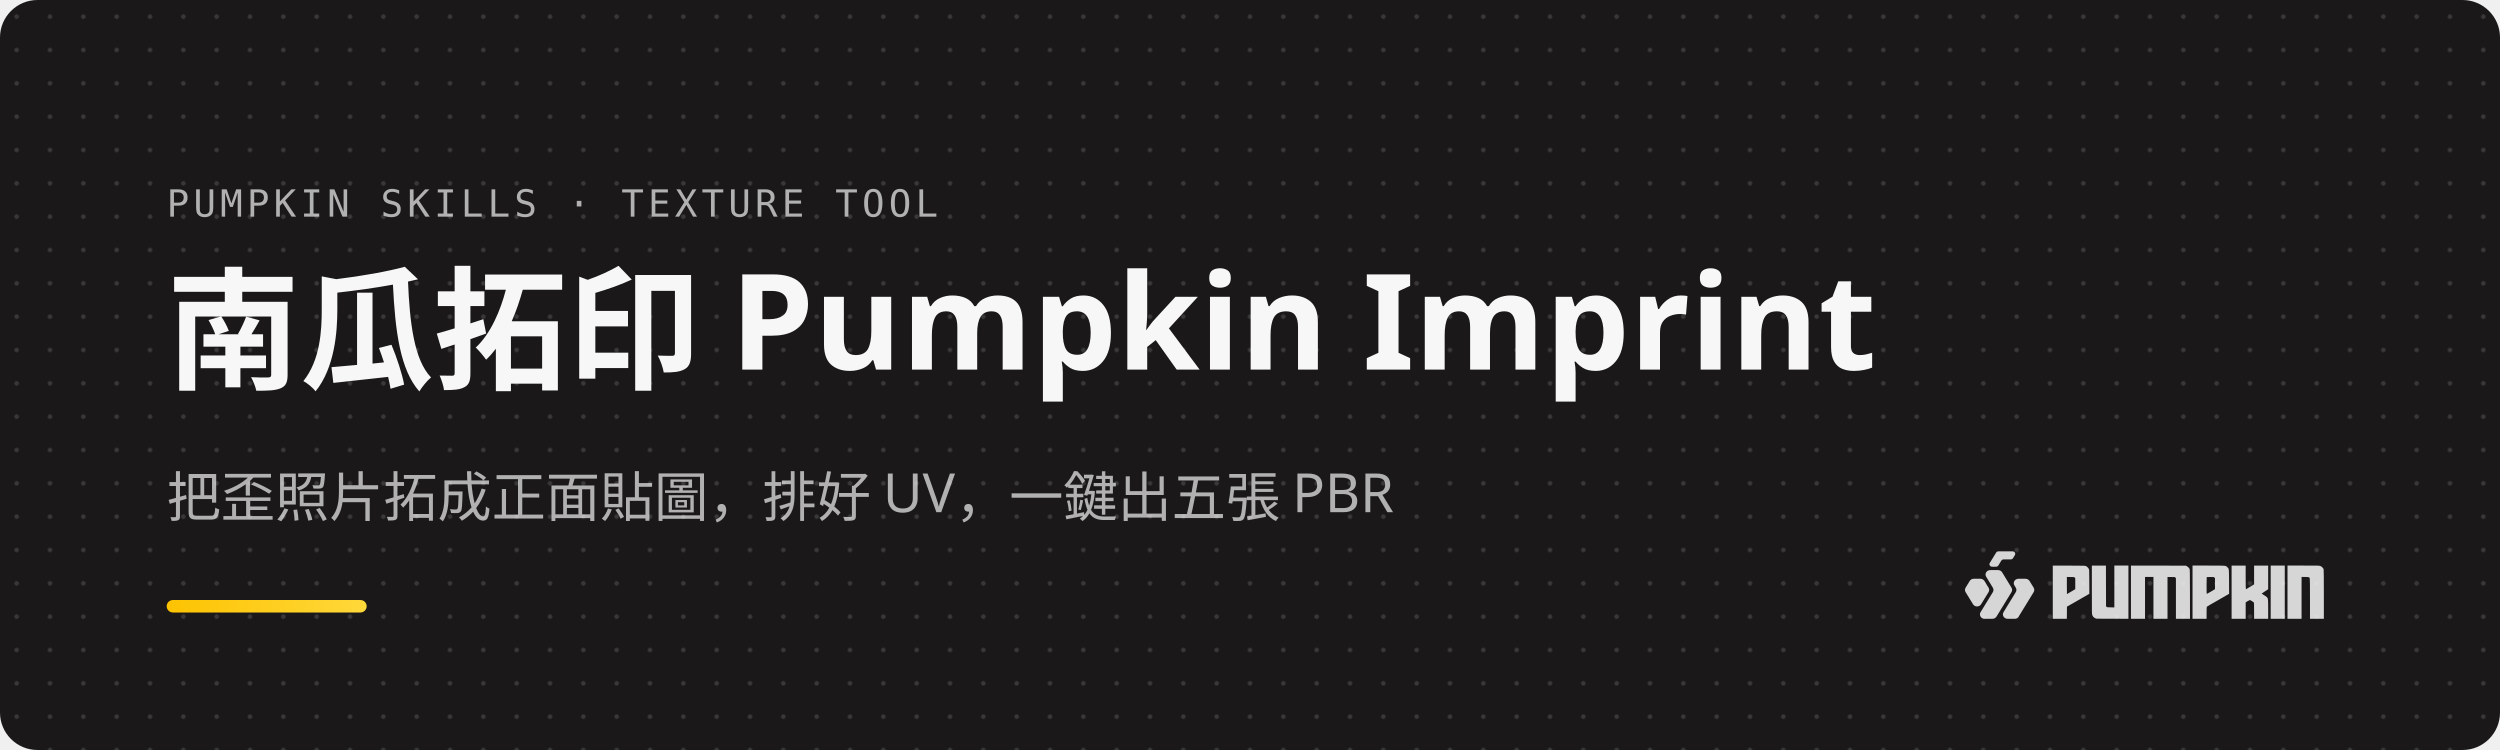
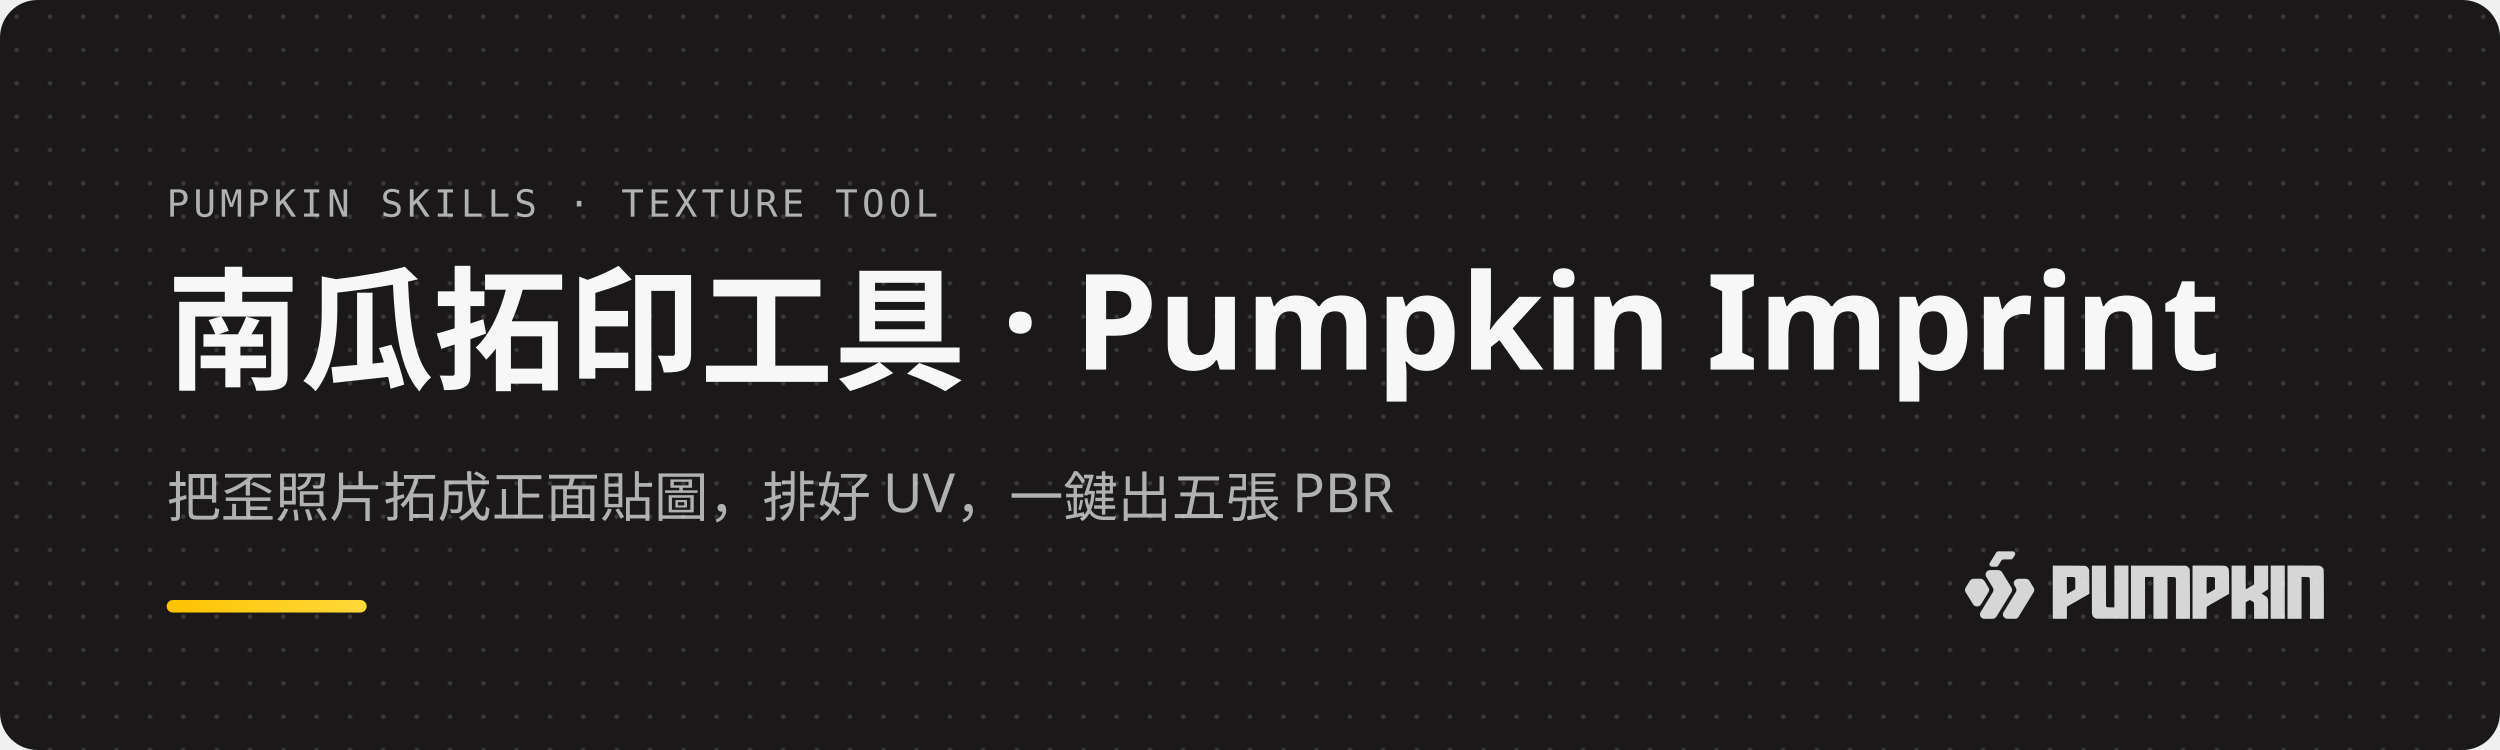
- <svg xmlns="http://www.w3.org/2000/svg" viewBox="0 0 1200 360" width="1200" height="360" role="img" aria-label="南瓜拓印 Pumpkin Imprint">
+ <svg xmlns="http://www.w3.org/2000/svg" viewBox="0 0 1200 360" width="1200" height="360" role="img" aria-label="南瓜拓印工具 · Pumpkin Imprint">
  <defs>
    <pattern id="dots" width="16" height="16" patternUnits="userSpaceOnUse">
      <circle cx="8" cy="8" r="1.1" fill="#FFFFFF" opacity="0.14" />
    </pattern>
    <linearGradient id="gold" x1="0" x2="1" y1="0" y2="0">
      <stop offset="0" stop-color="#FDC302" />
      <stop offset="1" stop-color="#FFD83A" />
    </linearGradient>
  </defs>
  <rect width="1200" height="360" rx="18" fill="#1A1819" />
  <rect width="1200" height="360" rx="18" fill="url(#dots)" />
  <text x="80" y="104" font-family="'SF Mono','Roboto Mono',Consolas,Menlo,monospace" font-size="18" letter-spacing="2" fill="#F7F7F7" opacity="0.68">PUMPKIN SKILLS · TEXTURE TOOL</text>
-   <text x="80" y="182" font-family="'PingFang TC','Microsoft JhengHei','Noto Sans TC','Heiti TC',sans-serif" font-size="64" font-weight="600" fill="#F7F7F7">南瓜拓印 Pumpkin Imprint</text>
+   <text x="80" y="182" font-family="'PingFang TC','Microsoft JhengHei','Noto Sans TC','Heiti TC',sans-serif" font-size="64" font-weight="600" fill="#F7F7F7">南瓜拓印工具 · Pumpkin Imprint</text>
  <text x="80" y="248" font-family="'PingFang TC','Microsoft JhengHei','Noto Sans TC','Heiti TC',sans-serif" font-size="26" font-weight="400" fill="#F7F7F7" opacity="0.68">把歪照片拓成正面貼圖，排好 UV，一鍵出五張 PBR</text>
  <rect x="80" y="288" width="96" height="6" rx="3" fill="url(#gold)" />
  <g transform="translate(940,260) scale(0.1384615)" fill="#F7F7F7" opacity="0.85">
    <path d="M327.4,175.1v92.26h48.8l.15-21,.22-21.08,12.82-7.32c7.07-4,24.48-14.06,38.83-22.26l26-14.94-.21-41.8c-.22-41.74-.22-41.81-1.83-44.89a25.38,25.38,0,0,0-9.54-9.51c-2.55-1.25-6.12-1.32-58.93-1.54l-56.31-.15Zm76.19-50.3,1.75,2v37.86l-14.2,8.49c-7.8,4.69-14.35,8.49-14.57,8.49s-.37-13.4-.37-29.72V122.32l12.82.22,12.83.21Z" />
    <path d="M462.89,166.68c0,81,.08,84,1.39,87.5,2,5.41,4.44,8.2,9.25,10.61l4.3,2.2,55.94.22,55.88.15V82.85H540.84V228l-12.75-.3c-12.09-.22-12.82-.29-14.35-1.9l-1.67-1.68-.22-70.58-.15-70.66H462.89Z" />
    <path d="M598.39,175.1v92.26H647.2v-145h29.14v145h48.81v-145l12.82.22,12.82.21,1.75,2,1.75,2V267.36h48.8L803,181.91c-.22-71.53-.37-85.81-1.24-87.34a23.7,23.7,0,0,0-9-9.23l-3.86-2.12L693.68,83l-95.29-.15Z" />
    <path d="M811.84,175.1v92.26h48.8V247c0-15.15.22-20.65,1-21.52.44-.66,6.12-4.1,12.53-7.69s23.53-13.47,38.1-21.82l26.44-15.23-.21-41.8c-.22-47.3.07-44.52-6.2-50.74-5.75-5.57-3.13-5.35-65.2-5.35H811.84ZM888,124.8l1.75,2v37.78l-14,8.5c-7.73,4.61-14.28,8.27-14.57,8.05-.73-.44-.73-57.62-.08-58.35.3-.29,6.05-.44,12.82-.29l12.32.21Z" />
    <path d="M947.33,175.1v92.26h48.81v-57l6.78-4.1c3.71-2.2,7.14-4,7.57-4,1.53,0,12.61,6.67,13.7,8.28.94,1.32,1.09,5.63,1.09,29.21v27.68h48.81v-32.8c0-36.39-.15-37.86-4.52-42.4-1.31-1.39-5.9-4.54-10.2-7s-7.86-4.68-7.86-5,5.1-3.81,11.29-7.91l11.29-7.4v-82h-48.81v65.09l-1.6.88c-.95.44-7.07,4.25-13.7,8.42s-12.45,7.61-13,7.61-.88-9.37-.88-41v-41H947.33Z" />
    <path d="M1082.83,175.1v92.26h48.81V82.85h-48.81Z" />
    <path d="M1141.11,175.1v92.26h48.81v-145h11.65c13.19,0,15.3.58,16.69,4.46.58,1.69.8,22.77.8,71.39v69.12h48.08V182.94c0-55-.3-85.3-.73-87.06-1.17-4.17-6.63-9.73-11.37-11.49-3.86-1.54-5.24-1.54-58.93-1.54h-55Z" />
    <path d="M199.19,174.89l-42.56,69.48c-6.26,10.21,1.57,23,14.09,23h24.34a16.47,16.47,0,0,0,14.09-7.67l52-84.8a14.58,14.58,0,0,0,0-15.32l-14.28-23.3a16.44,16.44,0,0,0-14.08-7.67H208.39c-12.52,0-20.35,12.78-14.09,23l4.89,8a14.53,14.53,0,0,1,0,15.32" />
    <path d="M76.38,128.6H53.5a16.47,16.47,0,0,0-14.09,7.67l-14.28,23.3a14.58,14.58,0,0,0,0,15.32l25.72,42c6.26,10.23,21.91,10.23,28.17,0l25.72-42a14.53,14.53,0,0,0,0-15.32l-14.27-23.3a16.47,16.47,0,0,0-14.09-7.67" />
    <path d="M137.74,98.56H110.6c-12.5,0-20.33,12.74-14.1,23l23.17,38.06a14.56,14.56,0,0,1,0,15.3L77.08,244.37a14.58,14.58,0,0,0,0,15.32,16.5,16.5,0,0,0,14.09,7.67h27.09a16.48,16.48,0,0,0,14.08-7.67l52-84.81a14.56,14.56,0,0,0,0-15.3l-32.47-53.32a16.45,16.45,0,0,0-14.11-7.7" />
    <path d="M130.81,86.82H117c-7.08,0-11.51-7.23-8-13l22-35.88a9.31,9.31,0,0,1,8-4.33h49.05a9.31,9.31,0,0,1,8,4.33,8.23,8.23,0,0,1,0,8.68l-6.47,10.57a9.34,9.34,0,0,1-8,4.33H156.94a9.32,9.32,0,0,0-8,4.34L138.78,82.48a9.32,9.32,0,0,1-8,4.34" />
  </g>
</svg>
